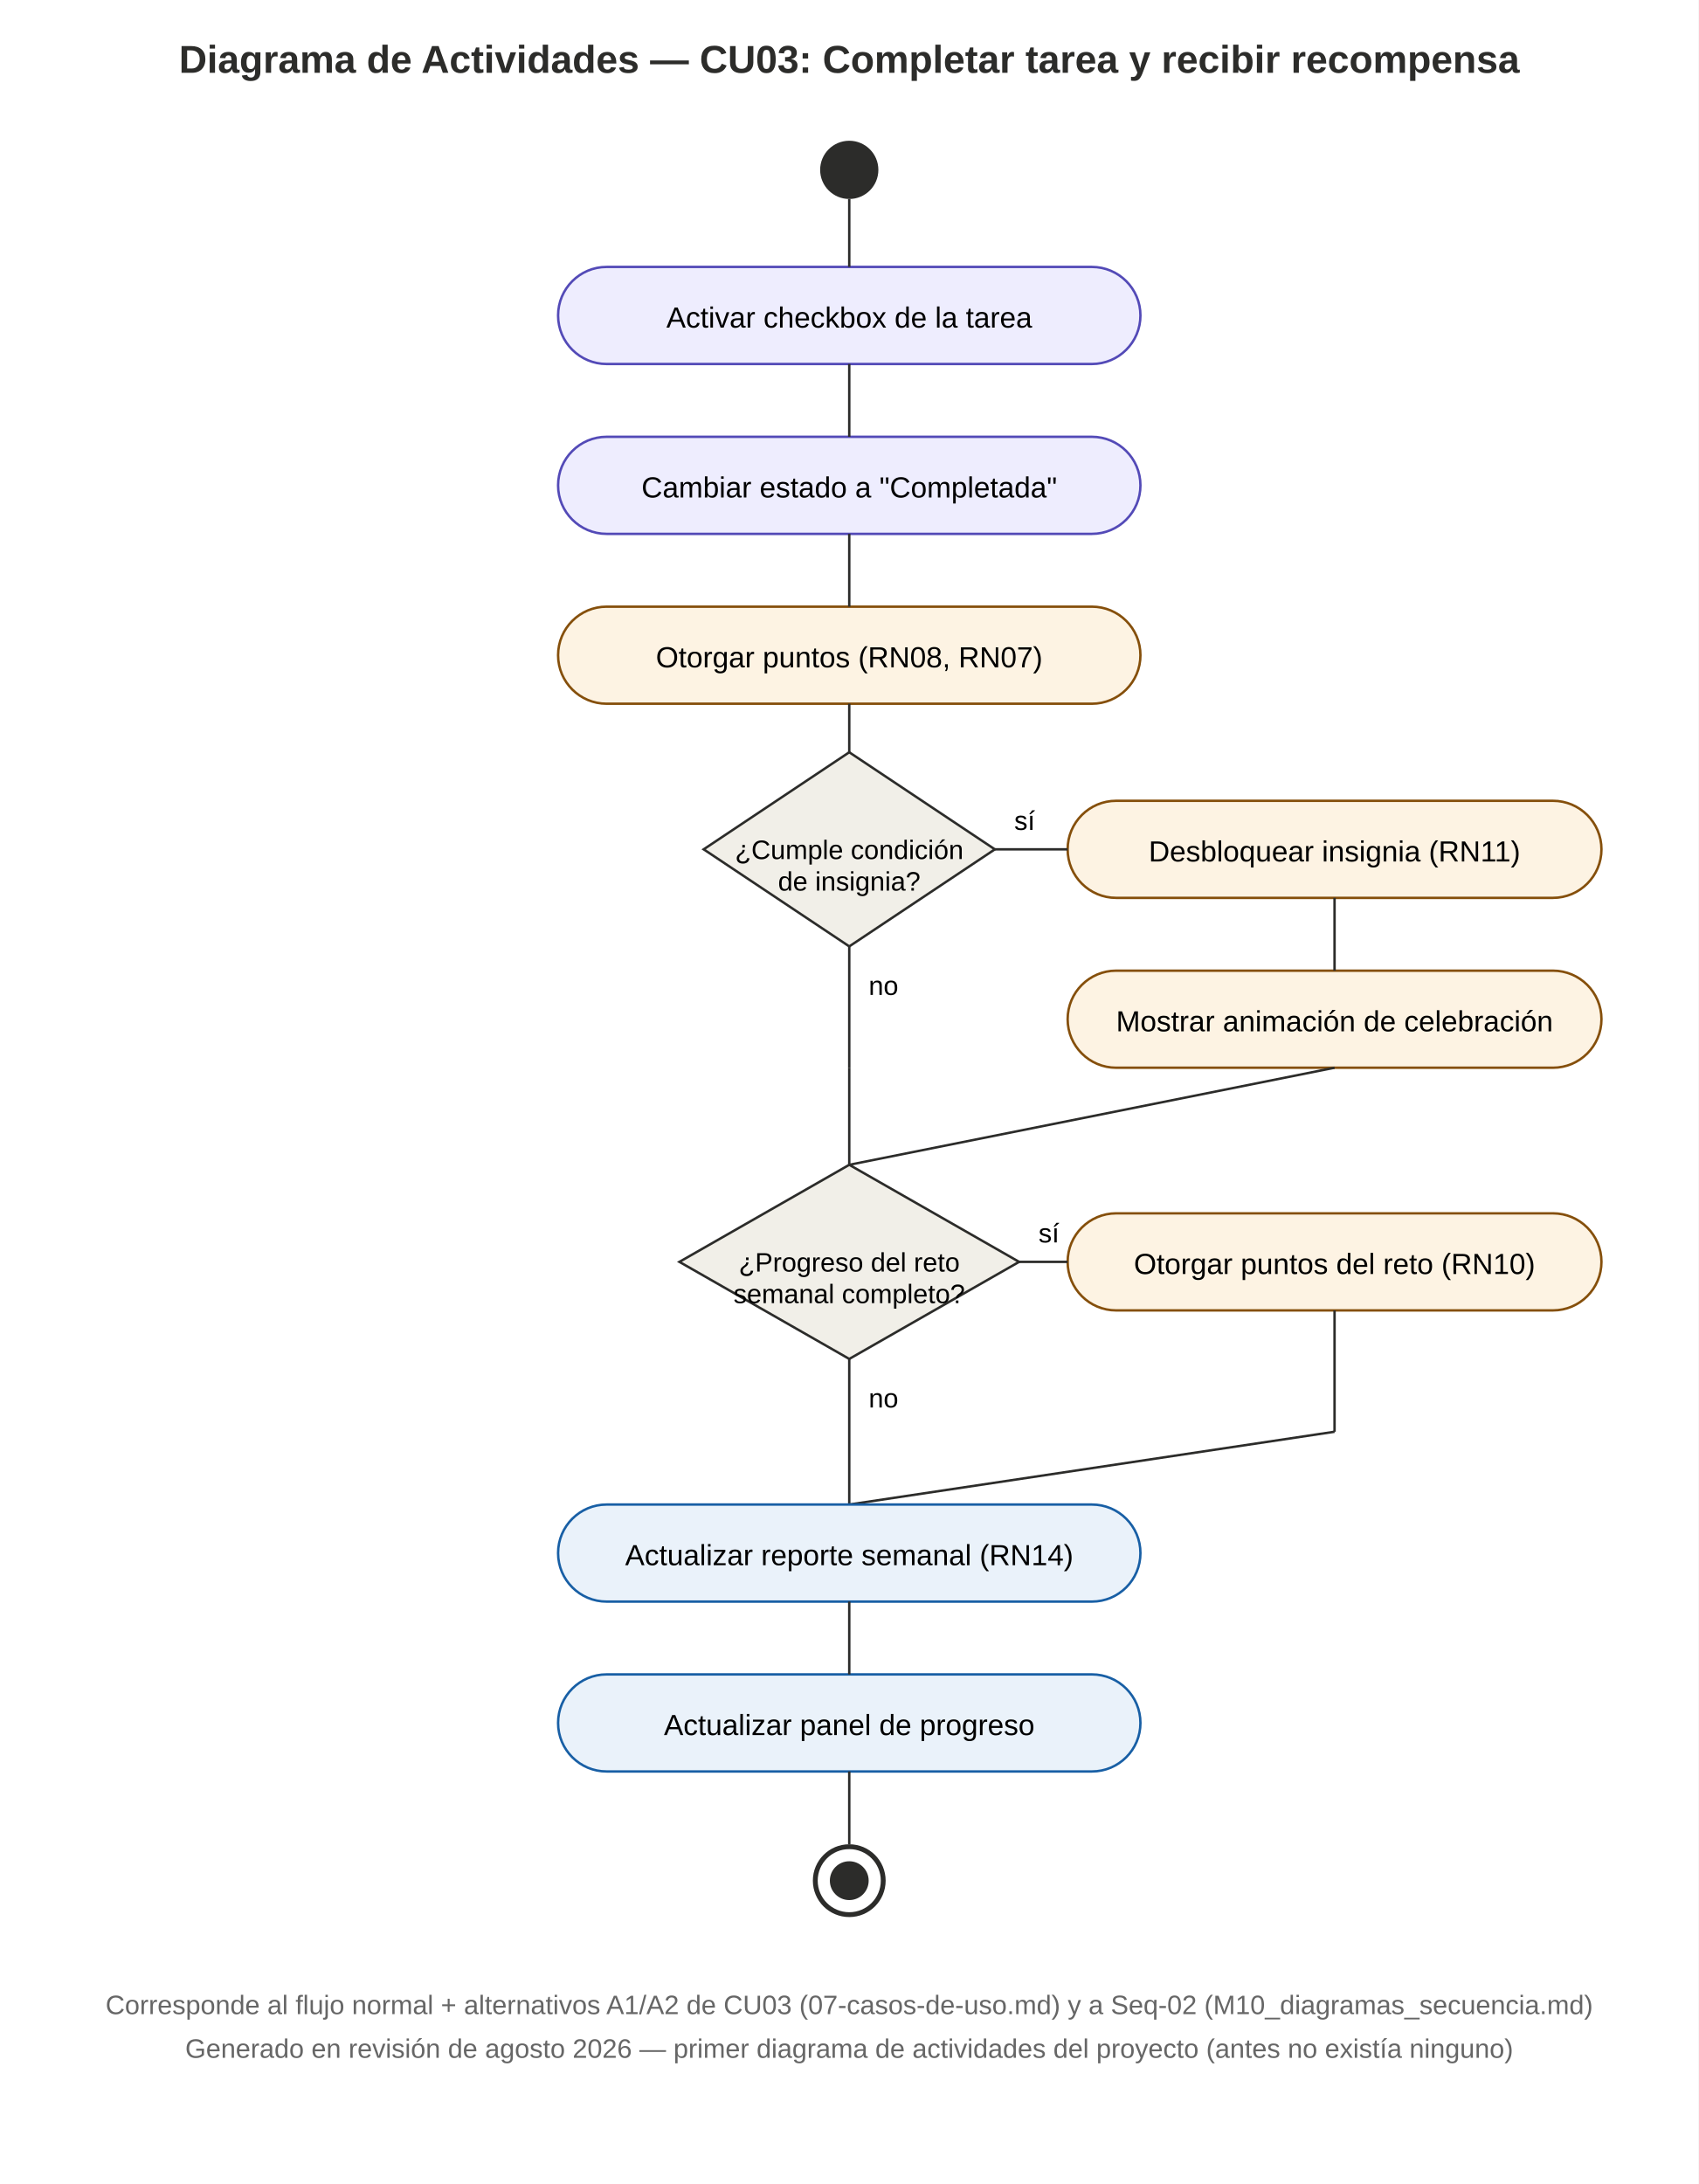
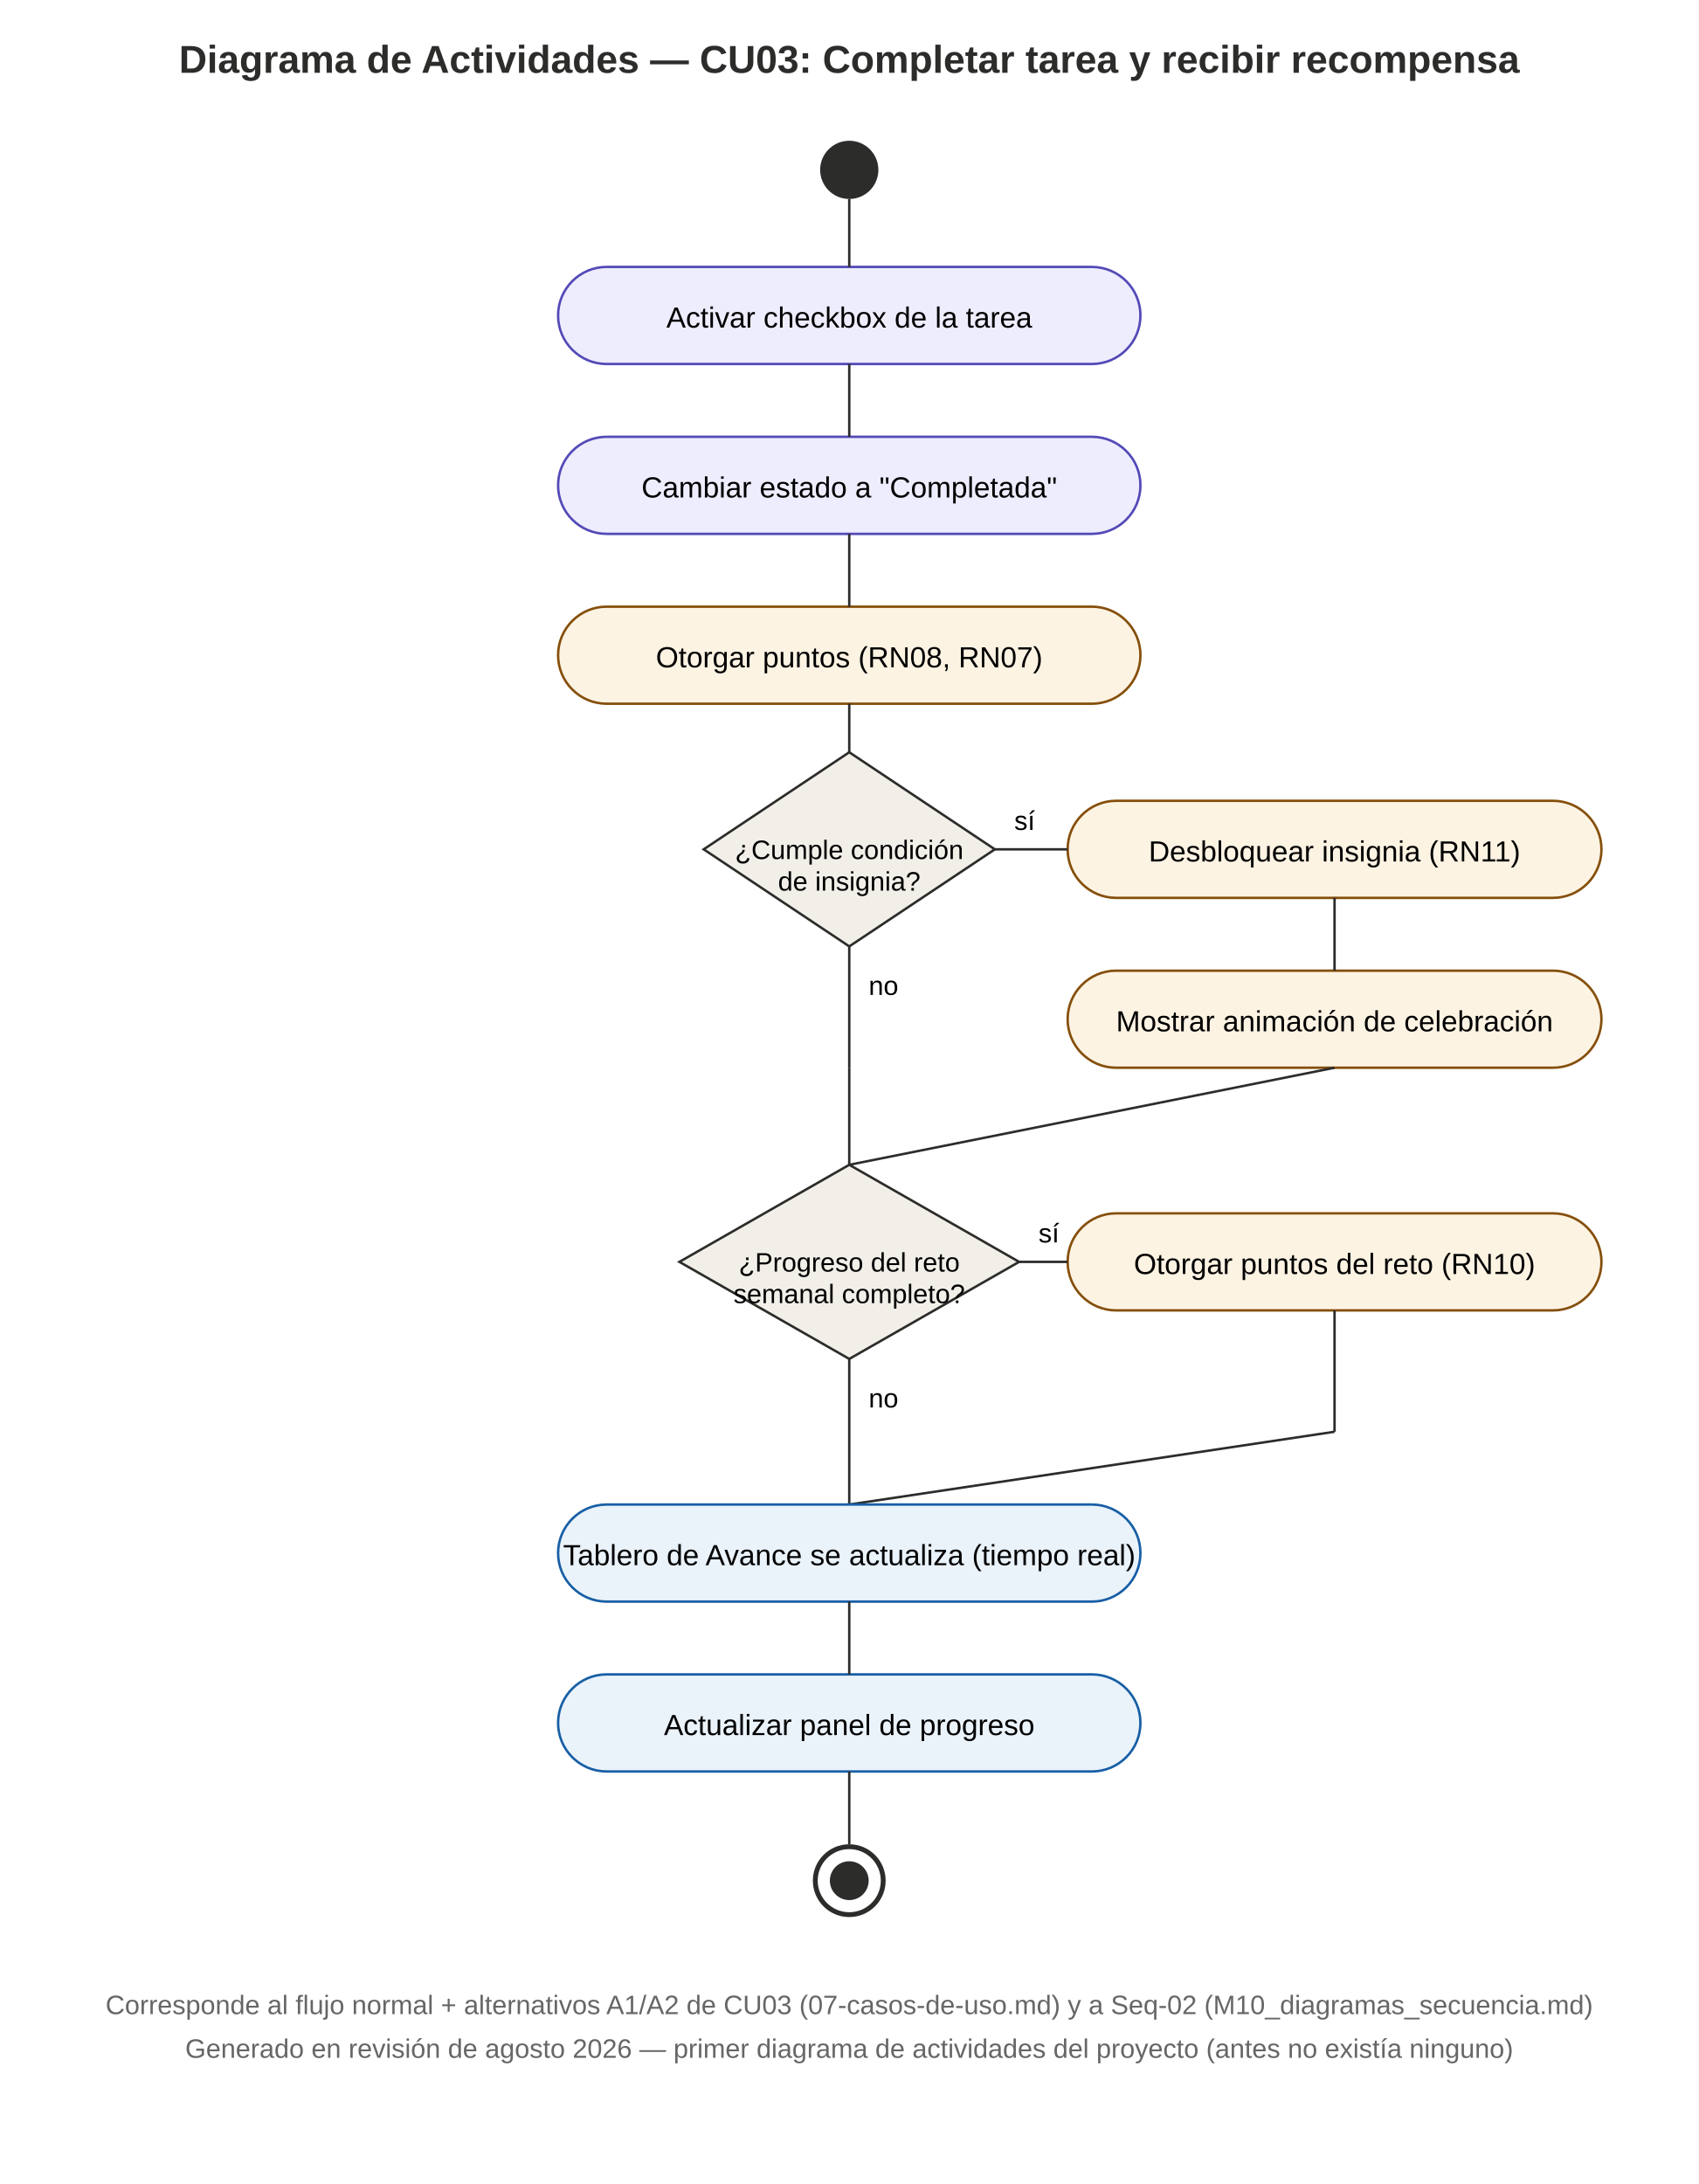
<svg xmlns="http://www.w3.org/2000/svg" viewBox="0 0 700 900" font-family="Arial, sans-serif">
  <rect width="700" height="900" fill="#ffffff" />
  <text x="350" y="30" text-anchor="middle" font-size="16" font-weight="bold" fill="#2C2C2A">Diagrama de Actividades — CU03: Completar tarea y recibir recompensa</text>
  <circle cx="350" cy="70" r="12" fill="#2C2C2A" />
  <rect x="230" y="110" width="240" height="40" rx="20" fill="#EEEDFE" stroke="#534AB7" />
  <text x="350" y="135" text-anchor="middle" font-size="12">Activar checkbox de la tarea</text>
  <line x1="350" y1="82" x2="350" y2="110" stroke="#2C2C2A" />
  <rect x="230" y="180" width="240" height="40" rx="20" fill="#EEEDFE" stroke="#534AB7" />
  <text x="350" y="205" text-anchor="middle" font-size="12">Cambiar estado a "Completada"</text>
  <line x1="350" y1="150" x2="350" y2="180" stroke="#2C2C2A" />
  <rect x="230" y="250" width="240" height="40" rx="20" fill="#FDF3E3" stroke="#854F0B" />
  <text x="350" y="275" text-anchor="middle" font-size="12">Otorgar puntos (RN08, RN07)</text>
  <line x1="350" y1="220" x2="350" y2="250" stroke="#2C2C2A" />
  <polygon points="350,310 410,350 350,390 290,350" fill="#F1EFE8" stroke="#2C2C2A" />
  <text x="350" y="354" text-anchor="middle" font-size="11">¿Cumple condición</text>
  <text x="350" y="367" text-anchor="middle" font-size="11">de insignia?</text>
  <line x1="350" y1="290" x2="350" y2="310" stroke="#2C2C2A" />
  <rect x="440" y="330" width="220" height="40" rx="20" fill="#FDF3E3" stroke="#854F0B" />
  <text x="550" y="355" text-anchor="middle" font-size="12">Desbloquear insignia (RN11)</text>
  <line x1="410" y1="350" x2="440" y2="350" stroke="#2C2C2A" />
  <text x="418" y="342" font-size="11">sí</text>
  <rect x="440" y="400" width="220" height="40" rx="20" fill="#FDF3E3" stroke="#854F0B" />
  <text x="550" y="425" text-anchor="middle" font-size="12">Mostrar animación de celebración</text>
  <line x1="550" y1="370" x2="550" y2="400" stroke="#2C2C2A" />
  <line x1="350" y1="390" x2="350" y2="440" stroke="#2C2C2A" />
  <text x="358" y="410" font-size="11">no</text>
  <line x1="550" y1="440" x2="350" y2="480" stroke="#2C2C2A" />
  <line x1="350" y1="440" x2="350" y2="480" stroke="#2C2C2A" />
  <polygon points="350,480 420,520 350,560 280,520" fill="#F1EFE8" stroke="#2C2C2A" />
  <text x="350" y="524" text-anchor="middle" font-size="11">¿Progreso del reto</text>
  <text x="350" y="537" text-anchor="middle" font-size="11">semanal completo?</text>
  <rect x="440" y="500" width="220" height="40" rx="20" fill="#FDF3E3" stroke="#854F0B" />
  <text x="550" y="525" text-anchor="middle" font-size="12">Otorgar puntos del reto (RN10)</text>
  <line x1="420" y1="520" x2="440" y2="520" stroke="#2C2C2A" />
  <text x="428" y="512" font-size="11">sí</text>
  <line x1="350" y1="560" x2="350" y2="620" stroke="#2C2C2A" />
  <text x="358" y="580" font-size="11">no</text>
  <line x1="550" y1="540" x2="550" y2="590" stroke="#2C2C2A" />
  <line x1="550" y1="590" x2="350" y2="620" stroke="#2C2C2A" />
  <rect x="230" y="620" width="240" height="40" rx="20" fill="#EAF2FA" stroke="#185FA5" />
-   <text x="350" y="645" text-anchor="middle" font-size="12">Actualizar reporte semanal (RN14)</text>
+   <text x="350" y="645" text-anchor="middle" font-size="12">Tablero de Avance se actualiza (tiempo real)</text>
  <rect x="230" y="690" width="240" height="40" rx="20" fill="#EAF2FA" stroke="#185FA5" />
  <text x="350" y="715" text-anchor="middle" font-size="12">Actualizar panel de progreso</text>
  <line x1="350" y1="660" x2="350" y2="690" stroke="#2C2C2A" />
  <line x1="350" y1="730" x2="350" y2="760" stroke="#2C2C2A" />
  <circle cx="350" cy="775" r="14" fill="none" stroke="#2C2C2A" stroke-width="2" />
  <circle cx="350" cy="775" r="8" fill="#2C2C2A" />
  <text x="350" y="830" text-anchor="middle" font-size="11" fill="#666">Corresponde al flujo normal + alternativos A1/A2 de CU03 (07-casos-de-uso.md) y a Seq-02 (M10_diagramas_secuencia.md)</text>
  <text x="350" y="848" text-anchor="middle" font-size="11" fill="#666">Generado en revisión de agosto 2026 — primer diagrama de actividades del proyecto (antes no existía ninguno)</text>
</svg>
